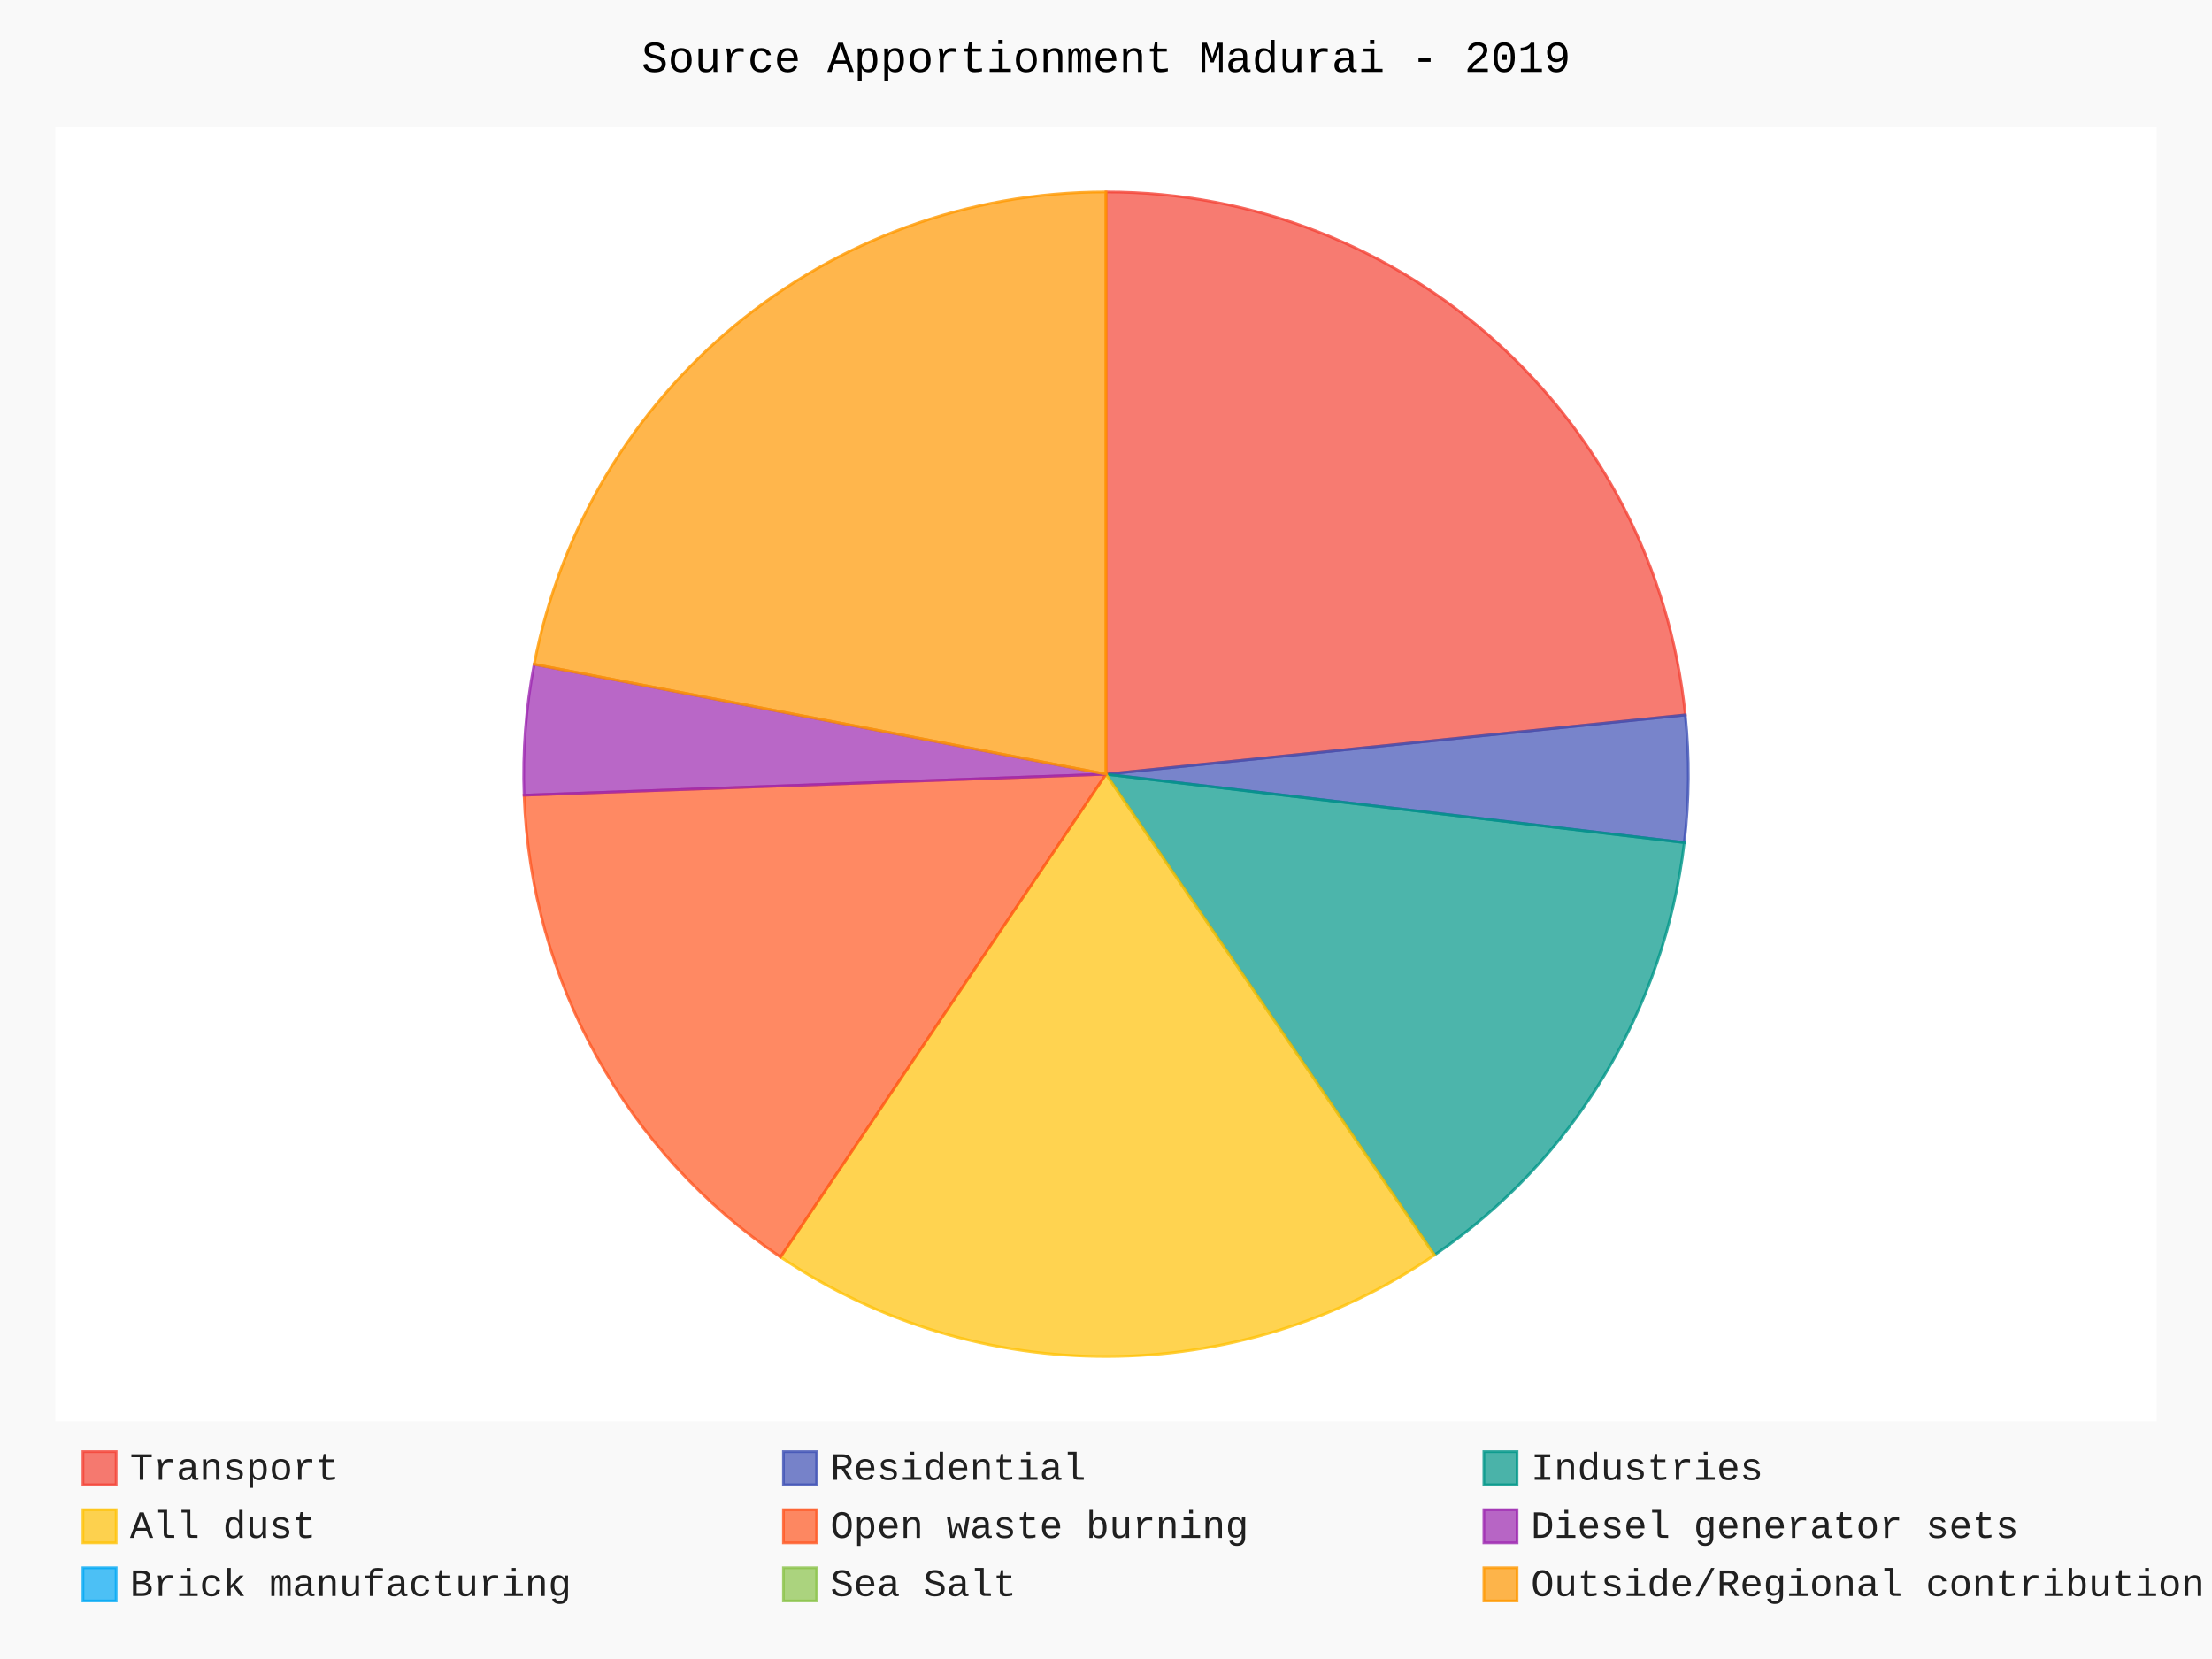
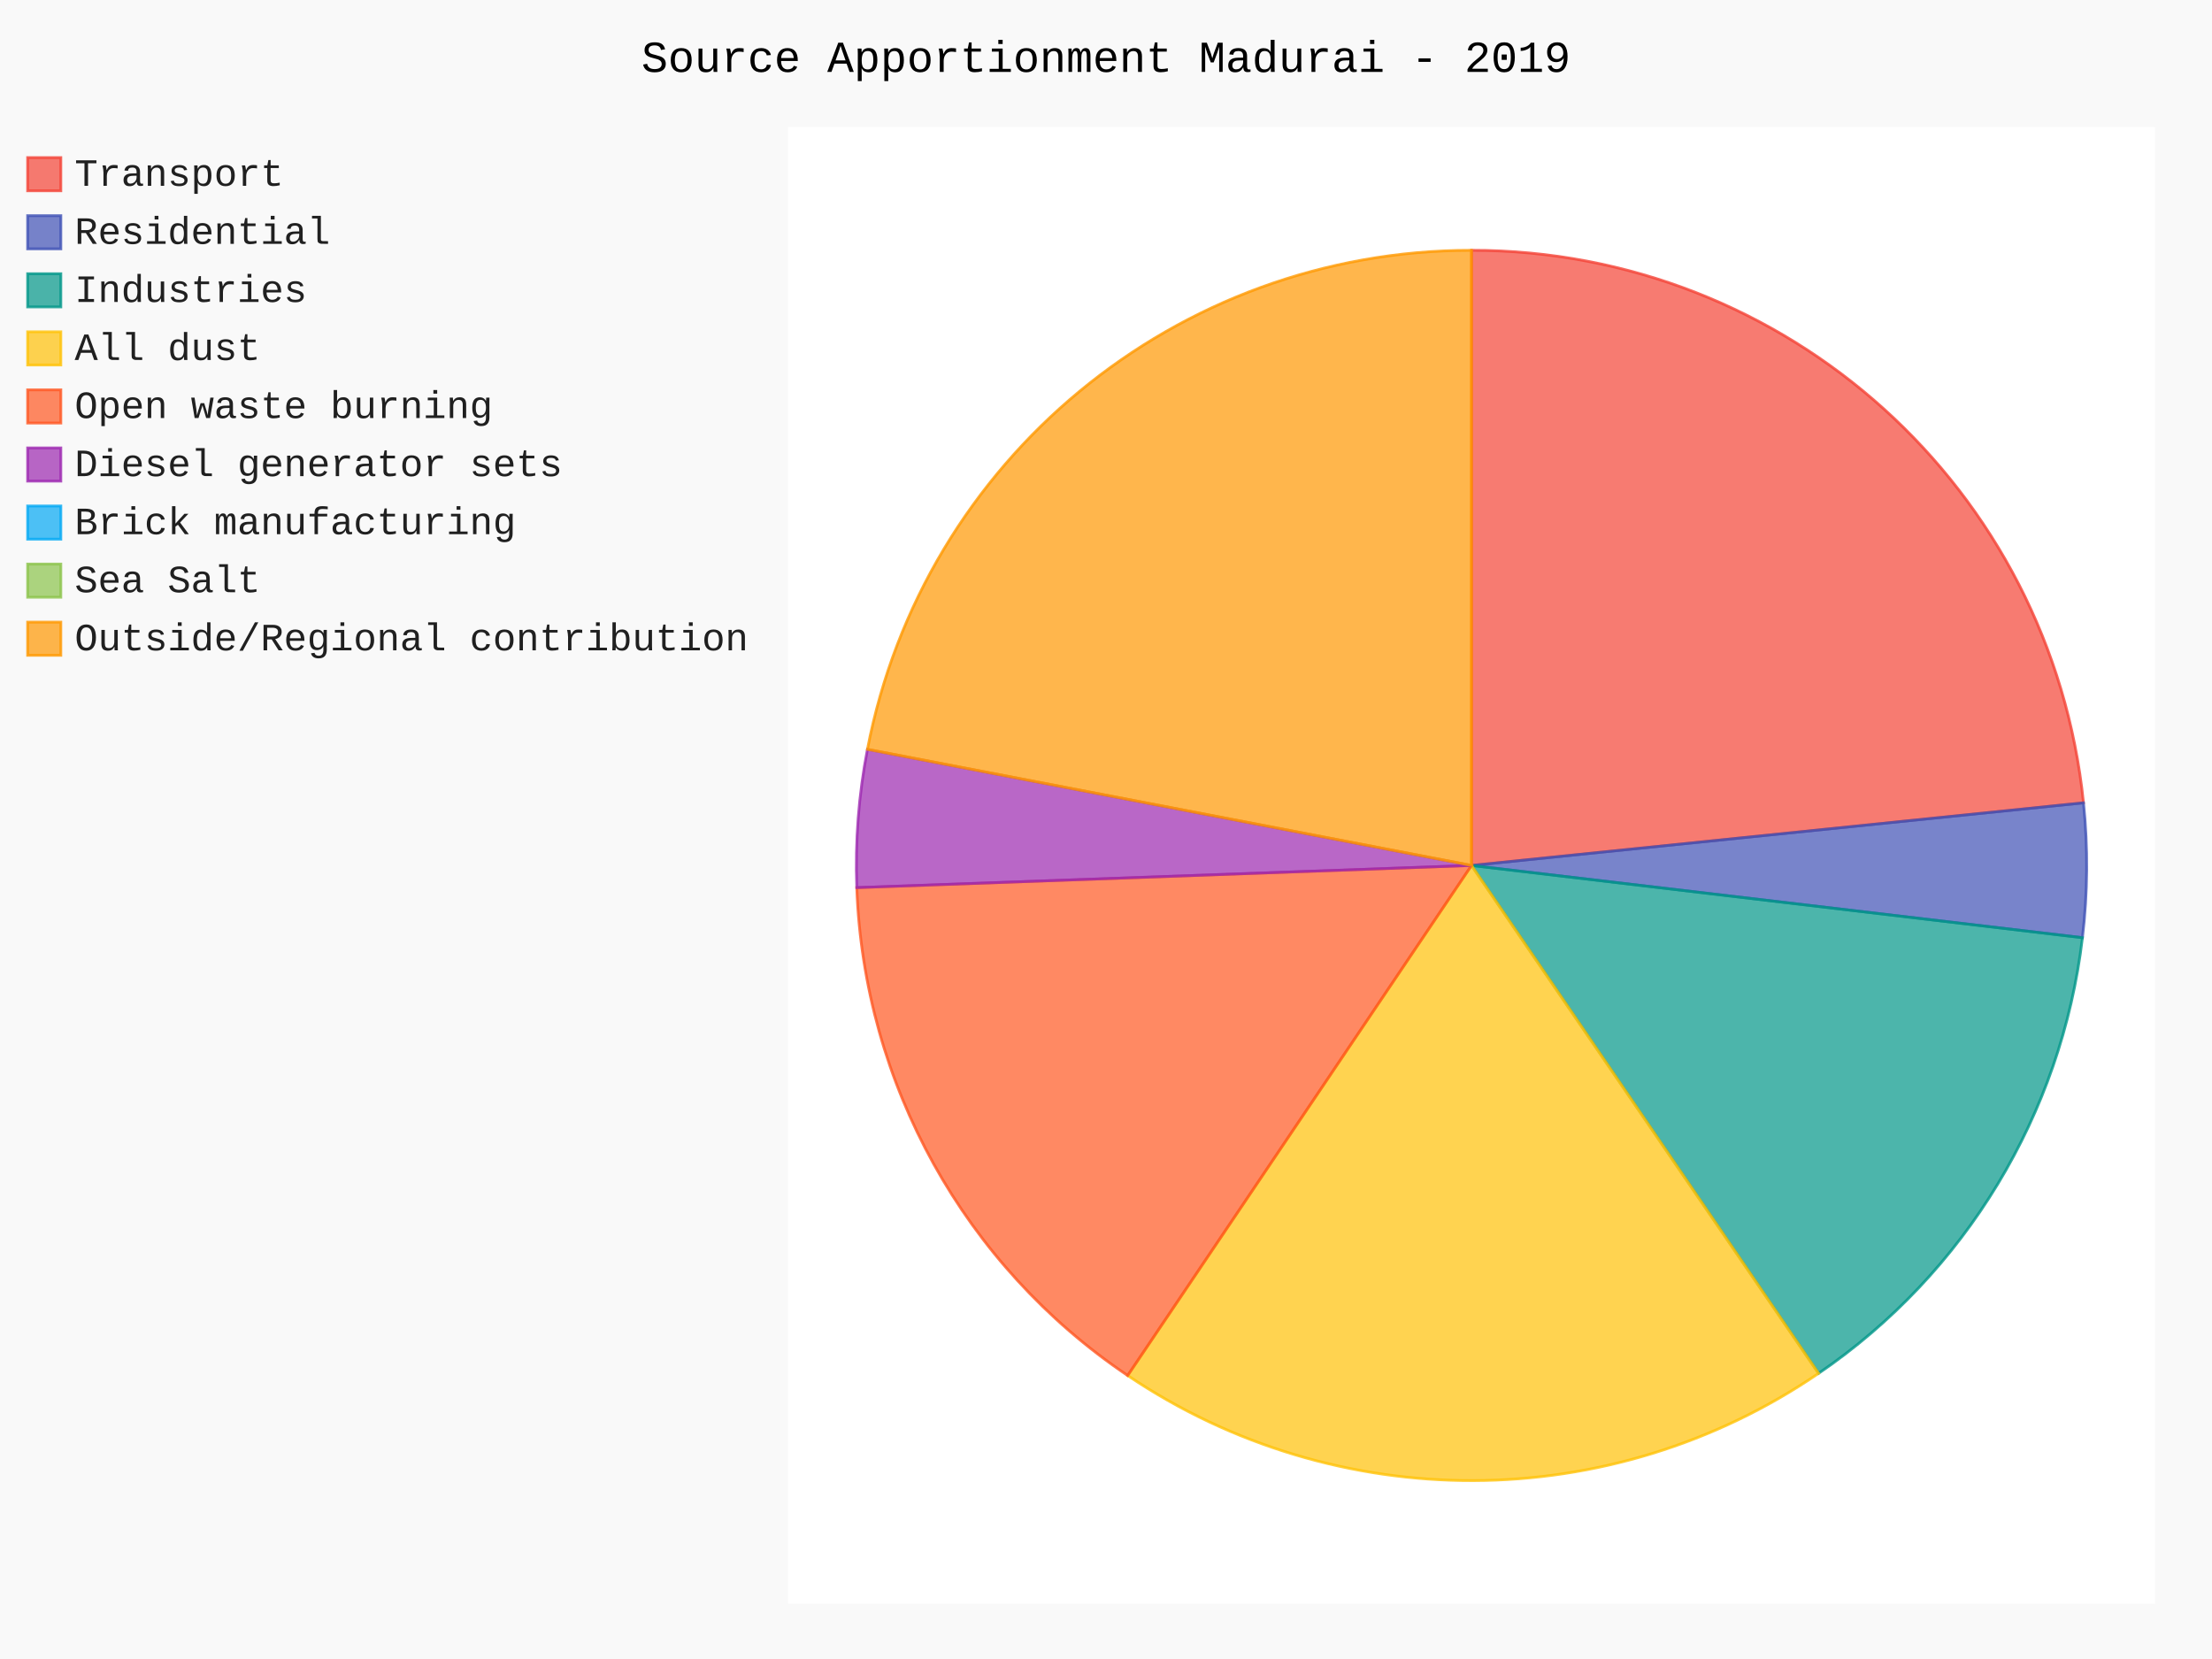
- <svg xmlns="http://www.w3.org/2000/svg" id="chart-52296308-fc15-4384-94a9-5c5da1bc91bf" class="pygal-chart" viewBox="0 0 800 600">
+ <svg xmlns="http://www.w3.org/2000/svg" id="chart-28577a9a-87d2-4269-a781-134fd5b5b761" class="pygal-chart" viewBox="0 0 800 600">
  <defs>
-     <style type="text/css">#chart-52296308-fc15-4384-94a9-5c5da1bc91bf{-webkit-user-select:none;-webkit-font-smoothing:antialiased;font-family:Consolas,"Liberation Mono",Menlo,Courier,monospace}#chart-52296308-fc15-4384-94a9-5c5da1bc91bf .title{font-family:Consolas,"Liberation Mono",Menlo,Courier,monospace;font-size:16px}#chart-52296308-fc15-4384-94a9-5c5da1bc91bf .legends .legend text{font-family:Consolas,"Liberation Mono",Menlo,Courier,monospace;font-size:14px}#chart-52296308-fc15-4384-94a9-5c5da1bc91bf .axis text{font-family:Consolas,"Liberation Mono",Menlo,Courier,monospace;font-size:10px}#chart-52296308-fc15-4384-94a9-5c5da1bc91bf .axis text.major{font-family:Consolas,"Liberation Mono",Menlo,Courier,monospace;font-size:10px}#chart-52296308-fc15-4384-94a9-5c5da1bc91bf .text-overlay text.value{font-family:Consolas,"Liberation Mono",Menlo,Courier,monospace;font-size:16px}#chart-52296308-fc15-4384-94a9-5c5da1bc91bf .text-overlay text.label{font-family:Consolas,"Liberation Mono",Menlo,Courier,monospace;font-size:10px}#chart-52296308-fc15-4384-94a9-5c5da1bc91bf .tooltip{font-family:Consolas,"Liberation Mono",Menlo,Courier,monospace;font-size:14px}#chart-52296308-fc15-4384-94a9-5c5da1bc91bf text.no_data{font-family:Consolas,"Liberation Mono",Menlo,Courier,monospace;font-size:64px}
- #chart-52296308-fc15-4384-94a9-5c5da1bc91bf{background-color:rgba(249,249,249,1)}#chart-52296308-fc15-4384-94a9-5c5da1bc91bf path,#chart-52296308-fc15-4384-94a9-5c5da1bc91bf line,#chart-52296308-fc15-4384-94a9-5c5da1bc91bf rect,#chart-52296308-fc15-4384-94a9-5c5da1bc91bf circle{-webkit-transition:150ms;-moz-transition:150ms;transition:150ms}#chart-52296308-fc15-4384-94a9-5c5da1bc91bf .graph &gt; .background{fill:rgba(249,249,249,1)}#chart-52296308-fc15-4384-94a9-5c5da1bc91bf .plot &gt; .background{fill:rgba(255,255,255,1)}#chart-52296308-fc15-4384-94a9-5c5da1bc91bf .graph{fill:rgba(0,0,0,.87)}#chart-52296308-fc15-4384-94a9-5c5da1bc91bf text.no_data{fill:rgba(0,0,0,1)}#chart-52296308-fc15-4384-94a9-5c5da1bc91bf .title{fill:rgba(0,0,0,1)}#chart-52296308-fc15-4384-94a9-5c5da1bc91bf .legends .legend text{fill:rgba(0,0,0,.87)}#chart-52296308-fc15-4384-94a9-5c5da1bc91bf .legends .legend:hover text{fill:rgba(0,0,0,1)}#chart-52296308-fc15-4384-94a9-5c5da1bc91bf .axis .line{stroke:rgba(0,0,0,1)}#chart-52296308-fc15-4384-94a9-5c5da1bc91bf .axis .guide.line{stroke:rgba(0,0,0,.54)}#chart-52296308-fc15-4384-94a9-5c5da1bc91bf .axis .major.line{stroke:rgba(0,0,0,.87)}#chart-52296308-fc15-4384-94a9-5c5da1bc91bf .axis text.major{fill:rgba(0,0,0,1)}#chart-52296308-fc15-4384-94a9-5c5da1bc91bf .axis.y .guides:hover .guide.line,#chart-52296308-fc15-4384-94a9-5c5da1bc91bf .line-graph .axis.x .guides:hover .guide.line,#chart-52296308-fc15-4384-94a9-5c5da1bc91bf .stackedline-graph .axis.x .guides:hover .guide.line,#chart-52296308-fc15-4384-94a9-5c5da1bc91bf .xy-graph .axis.x .guides:hover .guide.line{stroke:rgba(0,0,0,1)}#chart-52296308-fc15-4384-94a9-5c5da1bc91bf .axis .guides:hover text{fill:rgba(0,0,0,1)}#chart-52296308-fc15-4384-94a9-5c5da1bc91bf .reactive{fill-opacity:.7;stroke-opacity:.8;stroke-width:1}#chart-52296308-fc15-4384-94a9-5c5da1bc91bf .ci{stroke:rgba(0,0,0,.87)}#chart-52296308-fc15-4384-94a9-5c5da1bc91bf .reactive.active,#chart-52296308-fc15-4384-94a9-5c5da1bc91bf .active .reactive{fill-opacity:.8;stroke-opacity:.9;stroke-width:4}#chart-52296308-fc15-4384-94a9-5c5da1bc91bf .ci .reactive.active{stroke-width:1.5}#chart-52296308-fc15-4384-94a9-5c5da1bc91bf .series text{fill:rgba(0,0,0,1)}#chart-52296308-fc15-4384-94a9-5c5da1bc91bf .tooltip rect{fill:rgba(255,255,255,1);stroke:rgba(0,0,0,1);-webkit-transition:opacity 150ms;-moz-transition:opacity 150ms;transition:opacity 150ms}#chart-52296308-fc15-4384-94a9-5c5da1bc91bf .tooltip .label{fill:rgba(0,0,0,.87)}#chart-52296308-fc15-4384-94a9-5c5da1bc91bf .tooltip .label{fill:rgba(0,0,0,.87)}#chart-52296308-fc15-4384-94a9-5c5da1bc91bf .tooltip .legend{font-size:.8em;fill:rgba(0,0,0,.54)}#chart-52296308-fc15-4384-94a9-5c5da1bc91bf .tooltip .x_label{font-size:.6em;fill:rgba(0,0,0,1)}#chart-52296308-fc15-4384-94a9-5c5da1bc91bf .tooltip .xlink{font-size:.5em;text-decoration:underline}#chart-52296308-fc15-4384-94a9-5c5da1bc91bf .tooltip .value{font-size:1.5em}#chart-52296308-fc15-4384-94a9-5c5da1bc91bf .bound{font-size:.5em}#chart-52296308-fc15-4384-94a9-5c5da1bc91bf .max-value{font-size:.75em;fill:rgba(0,0,0,.54)}#chart-52296308-fc15-4384-94a9-5c5da1bc91bf .map-element{fill:rgba(255,255,255,1);stroke:rgba(0,0,0,.54) !important}#chart-52296308-fc15-4384-94a9-5c5da1bc91bf .map-element .reactive{fill-opacity:inherit;stroke-opacity:inherit}#chart-52296308-fc15-4384-94a9-5c5da1bc91bf .color-0,#chart-52296308-fc15-4384-94a9-5c5da1bc91bf .color-0 a:visited{stroke:#F44336;fill:#F44336}#chart-52296308-fc15-4384-94a9-5c5da1bc91bf .color-1,#chart-52296308-fc15-4384-94a9-5c5da1bc91bf .color-1 a:visited{stroke:#3F51B5;fill:#3F51B5}#chart-52296308-fc15-4384-94a9-5c5da1bc91bf .color-2,#chart-52296308-fc15-4384-94a9-5c5da1bc91bf .color-2 a:visited{stroke:#009688;fill:#009688}#chart-52296308-fc15-4384-94a9-5c5da1bc91bf .color-3,#chart-52296308-fc15-4384-94a9-5c5da1bc91bf .color-3 a:visited{stroke:#FFC107;fill:#FFC107}#chart-52296308-fc15-4384-94a9-5c5da1bc91bf .color-4,#chart-52296308-fc15-4384-94a9-5c5da1bc91bf .color-4 a:visited{stroke:#FF5722;fill:#FF5722}#chart-52296308-fc15-4384-94a9-5c5da1bc91bf .color-5,#chart-52296308-fc15-4384-94a9-5c5da1bc91bf .color-5 a:visited{stroke:#9C27B0;fill:#9C27B0}#chart-52296308-fc15-4384-94a9-5c5da1bc91bf .color-6,#chart-52296308-fc15-4384-94a9-5c5da1bc91bf .color-6 a:visited{stroke:#03A9F4;fill:#03A9F4}#chart-52296308-fc15-4384-94a9-5c5da1bc91bf .color-7,#chart-52296308-fc15-4384-94a9-5c5da1bc91bf .color-7 a:visited{stroke:#8BC34A;fill:#8BC34A}#chart-52296308-fc15-4384-94a9-5c5da1bc91bf .color-8,#chart-52296308-fc15-4384-94a9-5c5da1bc91bf .color-8 a:visited{stroke:#FF9800;fill:#FF9800}#chart-52296308-fc15-4384-94a9-5c5da1bc91bf .text-overlay .color-0 text{fill:black}#chart-52296308-fc15-4384-94a9-5c5da1bc91bf .text-overlay .color-1 text{fill:black}#chart-52296308-fc15-4384-94a9-5c5da1bc91bf .text-overlay .color-2 text{fill:black}#chart-52296308-fc15-4384-94a9-5c5da1bc91bf .text-overlay .color-3 text{fill:black}#chart-52296308-fc15-4384-94a9-5c5da1bc91bf .text-overlay .color-4 text{fill:black}#chart-52296308-fc15-4384-94a9-5c5da1bc91bf .text-overlay .color-5 text{fill:black}#chart-52296308-fc15-4384-94a9-5c5da1bc91bf .text-overlay .color-6 text{fill:black}#chart-52296308-fc15-4384-94a9-5c5da1bc91bf .text-overlay .color-7 text{fill:black}#chart-52296308-fc15-4384-94a9-5c5da1bc91bf .text-overlay .color-8 text{fill:black}
- #chart-52296308-fc15-4384-94a9-5c5da1bc91bf text.no_data{text-anchor:middle}#chart-52296308-fc15-4384-94a9-5c5da1bc91bf .guide.line{fill:none}#chart-52296308-fc15-4384-94a9-5c5da1bc91bf .centered{text-anchor:middle}#chart-52296308-fc15-4384-94a9-5c5da1bc91bf .title{text-anchor:middle}#chart-52296308-fc15-4384-94a9-5c5da1bc91bf .legends .legend text{fill-opacity:1}#chart-52296308-fc15-4384-94a9-5c5da1bc91bf .axis.x text{text-anchor:middle}#chart-52296308-fc15-4384-94a9-5c5da1bc91bf .axis.x:not(.web) text[transform]{text-anchor:start}#chart-52296308-fc15-4384-94a9-5c5da1bc91bf .axis.x:not(.web) text[transform].backwards{text-anchor:end}#chart-52296308-fc15-4384-94a9-5c5da1bc91bf .axis.y text{text-anchor:end}#chart-52296308-fc15-4384-94a9-5c5da1bc91bf .axis.y text[transform].backwards{text-anchor:start}#chart-52296308-fc15-4384-94a9-5c5da1bc91bf .axis.y2 text{text-anchor:start}#chart-52296308-fc15-4384-94a9-5c5da1bc91bf .axis.y2 text[transform].backwards{text-anchor:end}#chart-52296308-fc15-4384-94a9-5c5da1bc91bf .axis .guide.line{stroke-dasharray:4,4;stroke:black}#chart-52296308-fc15-4384-94a9-5c5da1bc91bf .axis .major.guide.line{stroke-dasharray:6,6;stroke:black}#chart-52296308-fc15-4384-94a9-5c5da1bc91bf .horizontal .axis.y .guide.line,#chart-52296308-fc15-4384-94a9-5c5da1bc91bf .horizontal .axis.y2 .guide.line,#chart-52296308-fc15-4384-94a9-5c5da1bc91bf .vertical .axis.x .guide.line{opacity:0}#chart-52296308-fc15-4384-94a9-5c5da1bc91bf .horizontal .axis.always_show .guide.line,#chart-52296308-fc15-4384-94a9-5c5da1bc91bf .vertical .axis.always_show .guide.line{opacity:1 !important}#chart-52296308-fc15-4384-94a9-5c5da1bc91bf .axis.y .guides:hover .guide.line,#chart-52296308-fc15-4384-94a9-5c5da1bc91bf .axis.y2 .guides:hover .guide.line,#chart-52296308-fc15-4384-94a9-5c5da1bc91bf .axis.x .guides:hover .guide.line{opacity:1}#chart-52296308-fc15-4384-94a9-5c5da1bc91bf .axis .guides:hover text{opacity:1}#chart-52296308-fc15-4384-94a9-5c5da1bc91bf .nofill{fill:none}#chart-52296308-fc15-4384-94a9-5c5da1bc91bf .subtle-fill{fill-opacity:.2}#chart-52296308-fc15-4384-94a9-5c5da1bc91bf .dot{stroke-width:1px;fill-opacity:1;stroke-opacity:1}#chart-52296308-fc15-4384-94a9-5c5da1bc91bf .dot.active{stroke-width:5px}#chart-52296308-fc15-4384-94a9-5c5da1bc91bf .dot.negative{fill:transparent}#chart-52296308-fc15-4384-94a9-5c5da1bc91bf text,#chart-52296308-fc15-4384-94a9-5c5da1bc91bf tspan{stroke:none !important}#chart-52296308-fc15-4384-94a9-5c5da1bc91bf .series text.active{opacity:1}#chart-52296308-fc15-4384-94a9-5c5da1bc91bf .tooltip rect{fill-opacity:.95;stroke-width:.5}#chart-52296308-fc15-4384-94a9-5c5da1bc91bf .tooltip text{fill-opacity:1}#chart-52296308-fc15-4384-94a9-5c5da1bc91bf .showable{visibility:hidden}#chart-52296308-fc15-4384-94a9-5c5da1bc91bf .showable.shown{visibility:visible}#chart-52296308-fc15-4384-94a9-5c5da1bc91bf .gauge-background{fill:rgba(229,229,229,1);stroke:none}#chart-52296308-fc15-4384-94a9-5c5da1bc91bf .bg-lines{stroke:rgba(249,249,249,1);stroke-width:2px}</style>
+     <style type="text/css">#chart-28577a9a-87d2-4269-a781-134fd5b5b761{-webkit-user-select:none;-webkit-font-smoothing:antialiased;font-family:Consolas,"Liberation Mono",Menlo,Courier,monospace}#chart-28577a9a-87d2-4269-a781-134fd5b5b761 .title{font-family:Consolas,"Liberation Mono",Menlo,Courier,monospace;font-size:16px}#chart-28577a9a-87d2-4269-a781-134fd5b5b761 .legends .legend text{font-family:Consolas,"Liberation Mono",Menlo,Courier,monospace;font-size:14px}#chart-28577a9a-87d2-4269-a781-134fd5b5b761 .axis text{font-family:Consolas,"Liberation Mono",Menlo,Courier,monospace;font-size:10px}#chart-28577a9a-87d2-4269-a781-134fd5b5b761 .axis text.major{font-family:Consolas,"Liberation Mono",Menlo,Courier,monospace;font-size:10px}#chart-28577a9a-87d2-4269-a781-134fd5b5b761 .text-overlay text.value{font-family:Consolas,"Liberation Mono",Menlo,Courier,monospace;font-size:16px}#chart-28577a9a-87d2-4269-a781-134fd5b5b761 .text-overlay text.label{font-family:Consolas,"Liberation Mono",Menlo,Courier,monospace;font-size:10px}#chart-28577a9a-87d2-4269-a781-134fd5b5b761 .tooltip{font-family:Consolas,"Liberation Mono",Menlo,Courier,monospace;font-size:14px}#chart-28577a9a-87d2-4269-a781-134fd5b5b761 text.no_data{font-family:Consolas,"Liberation Mono",Menlo,Courier,monospace;font-size:64px}
+ #chart-28577a9a-87d2-4269-a781-134fd5b5b761{background-color:rgba(249,249,249,1)}#chart-28577a9a-87d2-4269-a781-134fd5b5b761 path,#chart-28577a9a-87d2-4269-a781-134fd5b5b761 line,#chart-28577a9a-87d2-4269-a781-134fd5b5b761 rect,#chart-28577a9a-87d2-4269-a781-134fd5b5b761 circle{-webkit-transition:150ms;-moz-transition:150ms;transition:150ms}#chart-28577a9a-87d2-4269-a781-134fd5b5b761 .graph &gt; .background{fill:rgba(249,249,249,1)}#chart-28577a9a-87d2-4269-a781-134fd5b5b761 .plot &gt; .background{fill:rgba(255,255,255,1)}#chart-28577a9a-87d2-4269-a781-134fd5b5b761 .graph{fill:rgba(0,0,0,.87)}#chart-28577a9a-87d2-4269-a781-134fd5b5b761 text.no_data{fill:rgba(0,0,0,1)}#chart-28577a9a-87d2-4269-a781-134fd5b5b761 .title{fill:rgba(0,0,0,1)}#chart-28577a9a-87d2-4269-a781-134fd5b5b761 .legends .legend text{fill:rgba(0,0,0,.87)}#chart-28577a9a-87d2-4269-a781-134fd5b5b761 .legends .legend:hover text{fill:rgba(0,0,0,1)}#chart-28577a9a-87d2-4269-a781-134fd5b5b761 .axis .line{stroke:rgba(0,0,0,1)}#chart-28577a9a-87d2-4269-a781-134fd5b5b761 .axis .guide.line{stroke:rgba(0,0,0,.54)}#chart-28577a9a-87d2-4269-a781-134fd5b5b761 .axis .major.line{stroke:rgba(0,0,0,.87)}#chart-28577a9a-87d2-4269-a781-134fd5b5b761 .axis text.major{fill:rgba(0,0,0,1)}#chart-28577a9a-87d2-4269-a781-134fd5b5b761 .axis.y .guides:hover .guide.line,#chart-28577a9a-87d2-4269-a781-134fd5b5b761 .line-graph .axis.x .guides:hover .guide.line,#chart-28577a9a-87d2-4269-a781-134fd5b5b761 .stackedline-graph .axis.x .guides:hover .guide.line,#chart-28577a9a-87d2-4269-a781-134fd5b5b761 .xy-graph .axis.x .guides:hover .guide.line{stroke:rgba(0,0,0,1)}#chart-28577a9a-87d2-4269-a781-134fd5b5b761 .axis .guides:hover text{fill:rgba(0,0,0,1)}#chart-28577a9a-87d2-4269-a781-134fd5b5b761 .reactive{fill-opacity:.7;stroke-opacity:.8;stroke-width:1}#chart-28577a9a-87d2-4269-a781-134fd5b5b761 .ci{stroke:rgba(0,0,0,.87)}#chart-28577a9a-87d2-4269-a781-134fd5b5b761 .reactive.active,#chart-28577a9a-87d2-4269-a781-134fd5b5b761 .active .reactive{fill-opacity:.8;stroke-opacity:.9;stroke-width:4}#chart-28577a9a-87d2-4269-a781-134fd5b5b761 .ci .reactive.active{stroke-width:1.5}#chart-28577a9a-87d2-4269-a781-134fd5b5b761 .series text{fill:rgba(0,0,0,1)}#chart-28577a9a-87d2-4269-a781-134fd5b5b761 .tooltip rect{fill:rgba(255,255,255,1);stroke:rgba(0,0,0,1);-webkit-transition:opacity 150ms;-moz-transition:opacity 150ms;transition:opacity 150ms}#chart-28577a9a-87d2-4269-a781-134fd5b5b761 .tooltip .label{fill:rgba(0,0,0,.87)}#chart-28577a9a-87d2-4269-a781-134fd5b5b761 .tooltip .label{fill:rgba(0,0,0,.87)}#chart-28577a9a-87d2-4269-a781-134fd5b5b761 .tooltip .legend{font-size:.8em;fill:rgba(0,0,0,.54)}#chart-28577a9a-87d2-4269-a781-134fd5b5b761 .tooltip .x_label{font-size:.6em;fill:rgba(0,0,0,1)}#chart-28577a9a-87d2-4269-a781-134fd5b5b761 .tooltip .xlink{font-size:.5em;text-decoration:underline}#chart-28577a9a-87d2-4269-a781-134fd5b5b761 .tooltip .value{font-size:1.5em}#chart-28577a9a-87d2-4269-a781-134fd5b5b761 .bound{font-size:.5em}#chart-28577a9a-87d2-4269-a781-134fd5b5b761 .max-value{font-size:.75em;fill:rgba(0,0,0,.54)}#chart-28577a9a-87d2-4269-a781-134fd5b5b761 .map-element{fill:rgba(255,255,255,1);stroke:rgba(0,0,0,.54) !important}#chart-28577a9a-87d2-4269-a781-134fd5b5b761 .map-element .reactive{fill-opacity:inherit;stroke-opacity:inherit}#chart-28577a9a-87d2-4269-a781-134fd5b5b761 .color-0,#chart-28577a9a-87d2-4269-a781-134fd5b5b761 .color-0 a:visited{stroke:#F44336;fill:#F44336}#chart-28577a9a-87d2-4269-a781-134fd5b5b761 .color-1,#chart-28577a9a-87d2-4269-a781-134fd5b5b761 .color-1 a:visited{stroke:#3F51B5;fill:#3F51B5}#chart-28577a9a-87d2-4269-a781-134fd5b5b761 .color-2,#chart-28577a9a-87d2-4269-a781-134fd5b5b761 .color-2 a:visited{stroke:#009688;fill:#009688}#chart-28577a9a-87d2-4269-a781-134fd5b5b761 .color-3,#chart-28577a9a-87d2-4269-a781-134fd5b5b761 .color-3 a:visited{stroke:#FFC107;fill:#FFC107}#chart-28577a9a-87d2-4269-a781-134fd5b5b761 .color-4,#chart-28577a9a-87d2-4269-a781-134fd5b5b761 .color-4 a:visited{stroke:#FF5722;fill:#FF5722}#chart-28577a9a-87d2-4269-a781-134fd5b5b761 .color-5,#chart-28577a9a-87d2-4269-a781-134fd5b5b761 .color-5 a:visited{stroke:#9C27B0;fill:#9C27B0}#chart-28577a9a-87d2-4269-a781-134fd5b5b761 .color-6,#chart-28577a9a-87d2-4269-a781-134fd5b5b761 .color-6 a:visited{stroke:#03A9F4;fill:#03A9F4}#chart-28577a9a-87d2-4269-a781-134fd5b5b761 .color-7,#chart-28577a9a-87d2-4269-a781-134fd5b5b761 .color-7 a:visited{stroke:#8BC34A;fill:#8BC34A}#chart-28577a9a-87d2-4269-a781-134fd5b5b761 .color-8,#chart-28577a9a-87d2-4269-a781-134fd5b5b761 .color-8 a:visited{stroke:#FF9800;fill:#FF9800}#chart-28577a9a-87d2-4269-a781-134fd5b5b761 .text-overlay .color-0 text{fill:black}#chart-28577a9a-87d2-4269-a781-134fd5b5b761 .text-overlay .color-1 text{fill:black}#chart-28577a9a-87d2-4269-a781-134fd5b5b761 .text-overlay .color-2 text{fill:black}#chart-28577a9a-87d2-4269-a781-134fd5b5b761 .text-overlay .color-3 text{fill:black}#chart-28577a9a-87d2-4269-a781-134fd5b5b761 .text-overlay .color-4 text{fill:black}#chart-28577a9a-87d2-4269-a781-134fd5b5b761 .text-overlay .color-5 text{fill:black}#chart-28577a9a-87d2-4269-a781-134fd5b5b761 .text-overlay .color-6 text{fill:black}#chart-28577a9a-87d2-4269-a781-134fd5b5b761 .text-overlay .color-7 text{fill:black}#chart-28577a9a-87d2-4269-a781-134fd5b5b761 .text-overlay .color-8 text{fill:black}
+ #chart-28577a9a-87d2-4269-a781-134fd5b5b761 text.no_data{text-anchor:middle}#chart-28577a9a-87d2-4269-a781-134fd5b5b761 .guide.line{fill:none}#chart-28577a9a-87d2-4269-a781-134fd5b5b761 .centered{text-anchor:middle}#chart-28577a9a-87d2-4269-a781-134fd5b5b761 .title{text-anchor:middle}#chart-28577a9a-87d2-4269-a781-134fd5b5b761 .legends .legend text{fill-opacity:1}#chart-28577a9a-87d2-4269-a781-134fd5b5b761 .axis.x text{text-anchor:middle}#chart-28577a9a-87d2-4269-a781-134fd5b5b761 .axis.x:not(.web) text[transform]{text-anchor:start}#chart-28577a9a-87d2-4269-a781-134fd5b5b761 .axis.x:not(.web) text[transform].backwards{text-anchor:end}#chart-28577a9a-87d2-4269-a781-134fd5b5b761 .axis.y text{text-anchor:end}#chart-28577a9a-87d2-4269-a781-134fd5b5b761 .axis.y text[transform].backwards{text-anchor:start}#chart-28577a9a-87d2-4269-a781-134fd5b5b761 .axis.y2 text{text-anchor:start}#chart-28577a9a-87d2-4269-a781-134fd5b5b761 .axis.y2 text[transform].backwards{text-anchor:end}#chart-28577a9a-87d2-4269-a781-134fd5b5b761 .axis .guide.line{stroke-dasharray:4,4;stroke:black}#chart-28577a9a-87d2-4269-a781-134fd5b5b761 .axis .major.guide.line{stroke-dasharray:6,6;stroke:black}#chart-28577a9a-87d2-4269-a781-134fd5b5b761 .horizontal .axis.y .guide.line,#chart-28577a9a-87d2-4269-a781-134fd5b5b761 .horizontal .axis.y2 .guide.line,#chart-28577a9a-87d2-4269-a781-134fd5b5b761 .vertical .axis.x .guide.line{opacity:0}#chart-28577a9a-87d2-4269-a781-134fd5b5b761 .horizontal .axis.always_show .guide.line,#chart-28577a9a-87d2-4269-a781-134fd5b5b761 .vertical .axis.always_show .guide.line{opacity:1 !important}#chart-28577a9a-87d2-4269-a781-134fd5b5b761 .axis.y .guides:hover .guide.line,#chart-28577a9a-87d2-4269-a781-134fd5b5b761 .axis.y2 .guides:hover .guide.line,#chart-28577a9a-87d2-4269-a781-134fd5b5b761 .axis.x .guides:hover .guide.line{opacity:1}#chart-28577a9a-87d2-4269-a781-134fd5b5b761 .axis .guides:hover text{opacity:1}#chart-28577a9a-87d2-4269-a781-134fd5b5b761 .nofill{fill:none}#chart-28577a9a-87d2-4269-a781-134fd5b5b761 .subtle-fill{fill-opacity:.2}#chart-28577a9a-87d2-4269-a781-134fd5b5b761 .dot{stroke-width:1px;fill-opacity:1;stroke-opacity:1}#chart-28577a9a-87d2-4269-a781-134fd5b5b761 .dot.active{stroke-width:5px}#chart-28577a9a-87d2-4269-a781-134fd5b5b761 .dot.negative{fill:transparent}#chart-28577a9a-87d2-4269-a781-134fd5b5b761 text,#chart-28577a9a-87d2-4269-a781-134fd5b5b761 tspan{stroke:none !important}#chart-28577a9a-87d2-4269-a781-134fd5b5b761 .series text.active{opacity:1}#chart-28577a9a-87d2-4269-a781-134fd5b5b761 .tooltip rect{fill-opacity:.95;stroke-width:.5}#chart-28577a9a-87d2-4269-a781-134fd5b5b761 .tooltip text{fill-opacity:1}#chart-28577a9a-87d2-4269-a781-134fd5b5b761 .showable{visibility:hidden}#chart-28577a9a-87d2-4269-a781-134fd5b5b761 .showable.shown{visibility:visible}#chart-28577a9a-87d2-4269-a781-134fd5b5b761 .gauge-background{fill:rgba(229,229,229,1);stroke:none}#chart-28577a9a-87d2-4269-a781-134fd5b5b761 .bg-lines{stroke:rgba(249,249,249,1);stroke-width:2px}</style>
  </defs>
  <g class="graph pie-graph vertical">
    <rect x="0" y="0" width="800" height="600" class="background" />
-     <g transform="translate(20, 46)" class="plot">
-       <rect x="0" y="0" width="760" height="468.0" class="background" />
+     <g transform="translate(285, 46)" class="plot">
+       <rect x="0" y="0" width="494.4" height="534" class="background" />
      <g class="series serie-0 color-0">
        <g class="slices">
          <g class="slice">
-             <path d="M380 23.4 A210.6 210.6 0 0 1 589.505 212.556 L380 234 A0 0 0 0 0 380 234 z" class="slice reactive tooltip-trigger" />
+             <path d="M247.2 44.52 A222.48 222.48 0 0 1 468.524 244.346 L247.2 267 A0 0 0 0 0 247.2 267 z" class="slice reactive tooltip-trigger" />
          </g>
        </g>
      </g>
      <g class="series serie-1 color-1">
        <g class="slices">
          <g class="slice">
-             <path d="M589.505 212.556 A210.6 210.6 0 0 1 589.143 258.729 L380 234 A0 0 0 0 0 380 234 z" class="slice reactive tooltip-trigger" />
+             <path d="M468.524 244.346 A222.48 222.48 0 0 1 468.141 293.124 L247.2 267 A0 0 0 0 0 247.2 267 z" class="slice reactive tooltip-trigger" />
          </g>
        </g>
      </g>
      <g class="series serie-2 color-2">
        <g class="slices">
          <g class="slice">
-             <path d="M589.143 258.729 A210.6 210.6 0 0 1 498.817 407.882 L380 234 A0 0 0 0 0 380 234 z" class="slice reactive tooltip-trigger" />
+             <path d="M468.141 293.124 A222.48 222.48 0 0 1 372.72 450.69 L247.2 267 A0 0 0 0 0 247.2 267 z" class="slice reactive tooltip-trigger" />
          </g>
        </g>
      </g>
      <g class="series serie-3 color-3">
        <g class="slices">
          <g class="slice">
-             <path d="M498.817 407.882 A210.6 210.6 0 0 1 262.277 408.624 L380 234 A0 0 0 0 0 380 234 z" class="slice reactive tooltip-trigger" />
+             <path d="M372.72 450.69 A222.48 222.48 0 0 1 122.836 451.475 L247.2 267 A0 0 0 0 0 247.2 267 z" class="slice reactive tooltip-trigger" />
          </g>
        </g>
      </g>
      <g class="series serie-4 color-4">
        <g class="slices">
          <g class="slice">
-             <path d="M262.277 408.624 A210.6 210.6 0 0 1 169.537 241.599 L380 234 A0 0 0 0 0 380 234 z" class="slice reactive tooltip-trigger" />
+             <path d="M122.836 451.475 A222.48 222.48 0 0 1 24.865 275.028 L247.2 267 A0 0 0 0 0 247.2 267 z" class="slice reactive tooltip-trigger" />
          </g>
        </g>
      </g>
      <g class="series serie-5 color-5">
        <g class="slices">
          <g class="slice">
-             <path d="M169.537 241.599 A210.6 210.6 0 0 1 173.185 194.252 L380 234 A0 0 0 0 0 380 234 z" class="slice reactive tooltip-trigger" />
+             <path d="M24.865 275.028 A222.48 222.48 0 0 1 28.719 225.01 L247.2 267 A0 0 0 0 0 247.2 267 z" class="slice reactive tooltip-trigger" />
          </g>
        </g>
      </g>
      <g class="series serie-6 color-6">
        <g class="slices">
          <g class="slice" />
        </g>
      </g>
      <g class="series serie-7 color-7">
        <g class="slices">
          <g class="slice" />
        </g>
      </g>
      <g class="series serie-8 color-8">
        <g class="slices">
          <g class="slice">
-             <path d="M173.185 194.252 A210.6 210.6 0 0 1 380 23.4 L380 234 A0 0 0 0 0 380 234 z" class="slice reactive tooltip-trigger" />
+             <path d="M28.719 225.01 A222.48 222.48 0 0 1 247.2 44.52 L247.2 267 A0 0 0 0 0 247.2 267 z" class="slice reactive tooltip-trigger" />
          </g>
        </g>
      </g>
    </g>
    <g class="titles">
      <text x="400.0" y="26" class="title plot_title">Source Apportionment Madurai - 2019</text>
    </g>
-     <g transform="translate(20, 46)" class="plot overlay">
+     <g transform="translate(285, 46)" class="plot overlay">
      <g class="series serie-0 color-0" />
      <g class="series serie-1 color-1" />
      <g class="series serie-2 color-2" />
      <g class="series serie-3 color-3" />
      <g class="series serie-4 color-4" />
      <g class="series serie-5 color-5" />
      <g class="series serie-6 color-6" />
      <g class="series serie-7 color-7" />
      <g class="series serie-8 color-8" />
    </g>
-     <g transform="translate(20, 46)" class="plot text-overlay">
+     <g transform="translate(285, 46)" class="plot text-overlay">
      <g class="series serie-0 color-0" />
      <g class="series serie-1 color-1" />
      <g class="series serie-2 color-2" />
      <g class="series serie-3 color-3" />
      <g class="series serie-4 color-4" />
      <g class="series serie-5 color-5" />
      <g class="series serie-6 color-6" />
      <g class="series serie-7 color-7" />
      <g class="series serie-8 color-8" />
    </g>
-     <g transform="translate(20, 46)" class="plot tooltip-overlay">
+     <g transform="translate(285, 46)" class="plot tooltip-overlay">
      <g transform="translate(0 0)" style="opacity: 0" class="tooltip">
        <rect rx="0" ry="0" width="0" height="0" class="tooltip-box" />
        <g class="text" />
      </g>
    </g>
-     <g transform="translate(30, 524)" class="legends">
+     <g transform="translate(10, 56)" class="legends">
      <g id="activate-serie-0" class="legend reactive activate-serie">
        <rect x="0.0" y="1.0" width="12" height="12" class="color-0 reactive" />
        <text x="17.0" y="11.2">Transport</text>
      </g>
      <g id="activate-serie-1" class="legend reactive activate-serie">
-         <rect x="253.333" y="1.0" width="12" height="12" class="color-1 reactive" />
-         <text x="270.333" y="11.2">Residential</text>
+         <rect x="0.0" y="22.0" width="12" height="12" class="color-1 reactive" />
+         <text x="17.0" y="32.2">Residential</text>
      </g>
      <g id="activate-serie-2" class="legend reactive activate-serie">
-         <rect x="506.667" y="1.0" width="12" height="12" class="color-2 reactive" />
-         <text x="523.667" y="11.2">Industries</text>
+         <rect x="0.0" y="43.0" width="12" height="12" class="color-2 reactive" />
+         <text x="17.0" y="53.2">Industries</text>
      </g>
      <g id="activate-serie-3" class="legend reactive activate-serie">
-         <rect x="0.0" y="22.0" width="12" height="12" class="color-3 reactive" />
-         <text x="17.0" y="32.2">All dust</text>
+         <rect x="0.0" y="64.0" width="12" height="12" class="color-3 reactive" />
+         <text x="17.0" y="74.2">All dust</text>
      </g>
      <g id="activate-serie-4" class="legend reactive activate-serie">
-         <rect x="253.333" y="22.0" width="12" height="12" class="color-4 reactive" />
-         <text x="270.333" y="32.2">Open waste burning</text>
+         <rect x="0.0" y="85.0" width="12" height="12" class="color-4 reactive" />
+         <text x="17.0" y="95.2">Open waste burning</text>
      </g>
      <g id="activate-serie-5" class="legend reactive activate-serie">
-         <rect x="506.667" y="22.0" width="12" height="12" class="color-5 reactive" />
-         <text x="523.667" y="32.2">Diesel generator sets</text>
+         <rect x="0.0" y="106.0" width="12" height="12" class="color-5 reactive" />
+         <text x="17.0" y="116.2">Diesel generator sets</text>
      </g>
      <g id="activate-serie-6" class="legend reactive activate-serie">
-         <rect x="0.0" y="43.0" width="12" height="12" class="color-6 reactive" />
-         <text x="17.0" y="53.2">Brick manufacturing</text>
+         <rect x="0.0" y="127.0" width="12" height="12" class="color-6 reactive" />
+         <text x="17.0" y="137.2">Brick manufacturing</text>
      </g>
      <g id="activate-serie-7" class="legend reactive activate-serie">
-         <rect x="253.333" y="43.0" width="12" height="12" class="color-7 reactive" />
-         <text x="270.333" y="53.2">Sea Salt</text>
+         <rect x="0.0" y="148.0" width="12" height="12" class="color-7 reactive" />
+         <text x="17.0" y="158.2">Sea Salt</text>
      </g>
      <g id="activate-serie-8" class="legend reactive activate-serie">
-         <rect x="506.667" y="43.0" width="12" height="12" class="color-8 reactive" />
-         <text x="523.667" y="53.2">Outside/Regional contribution</text>
+         <rect x="0.0" y="169.0" width="12" height="12" class="color-8 reactive" />
+         <text x="17.0" y="179.2">Outside/Regional contribution</text>
      </g>
    </g>
+     <g transform="translate(790, 56)" class="legends" />
  </g>
</svg>
